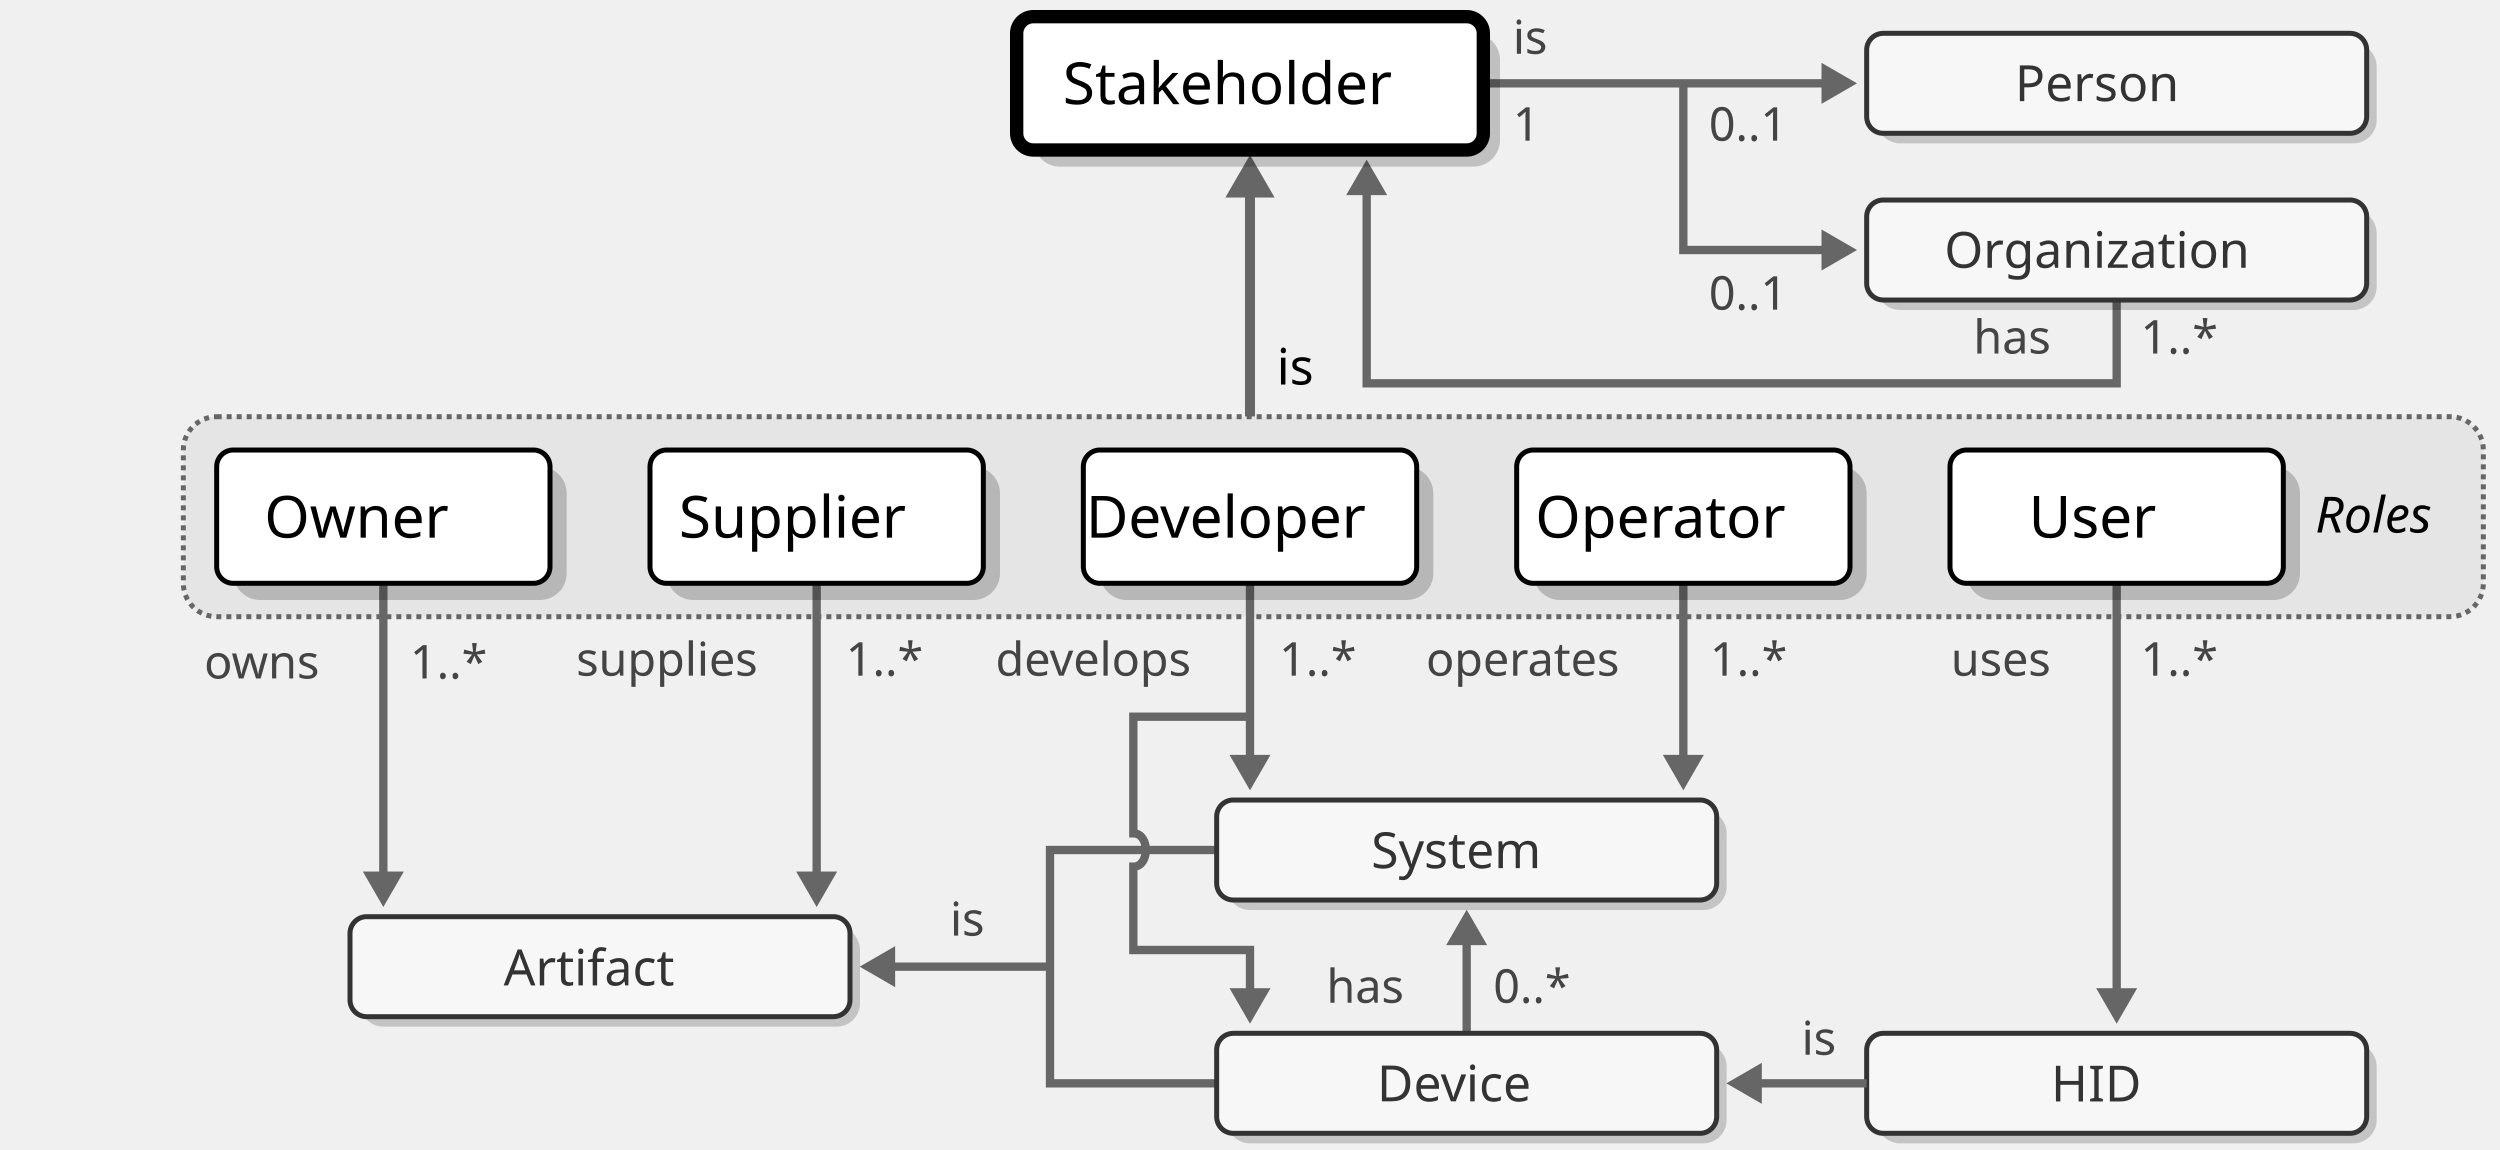
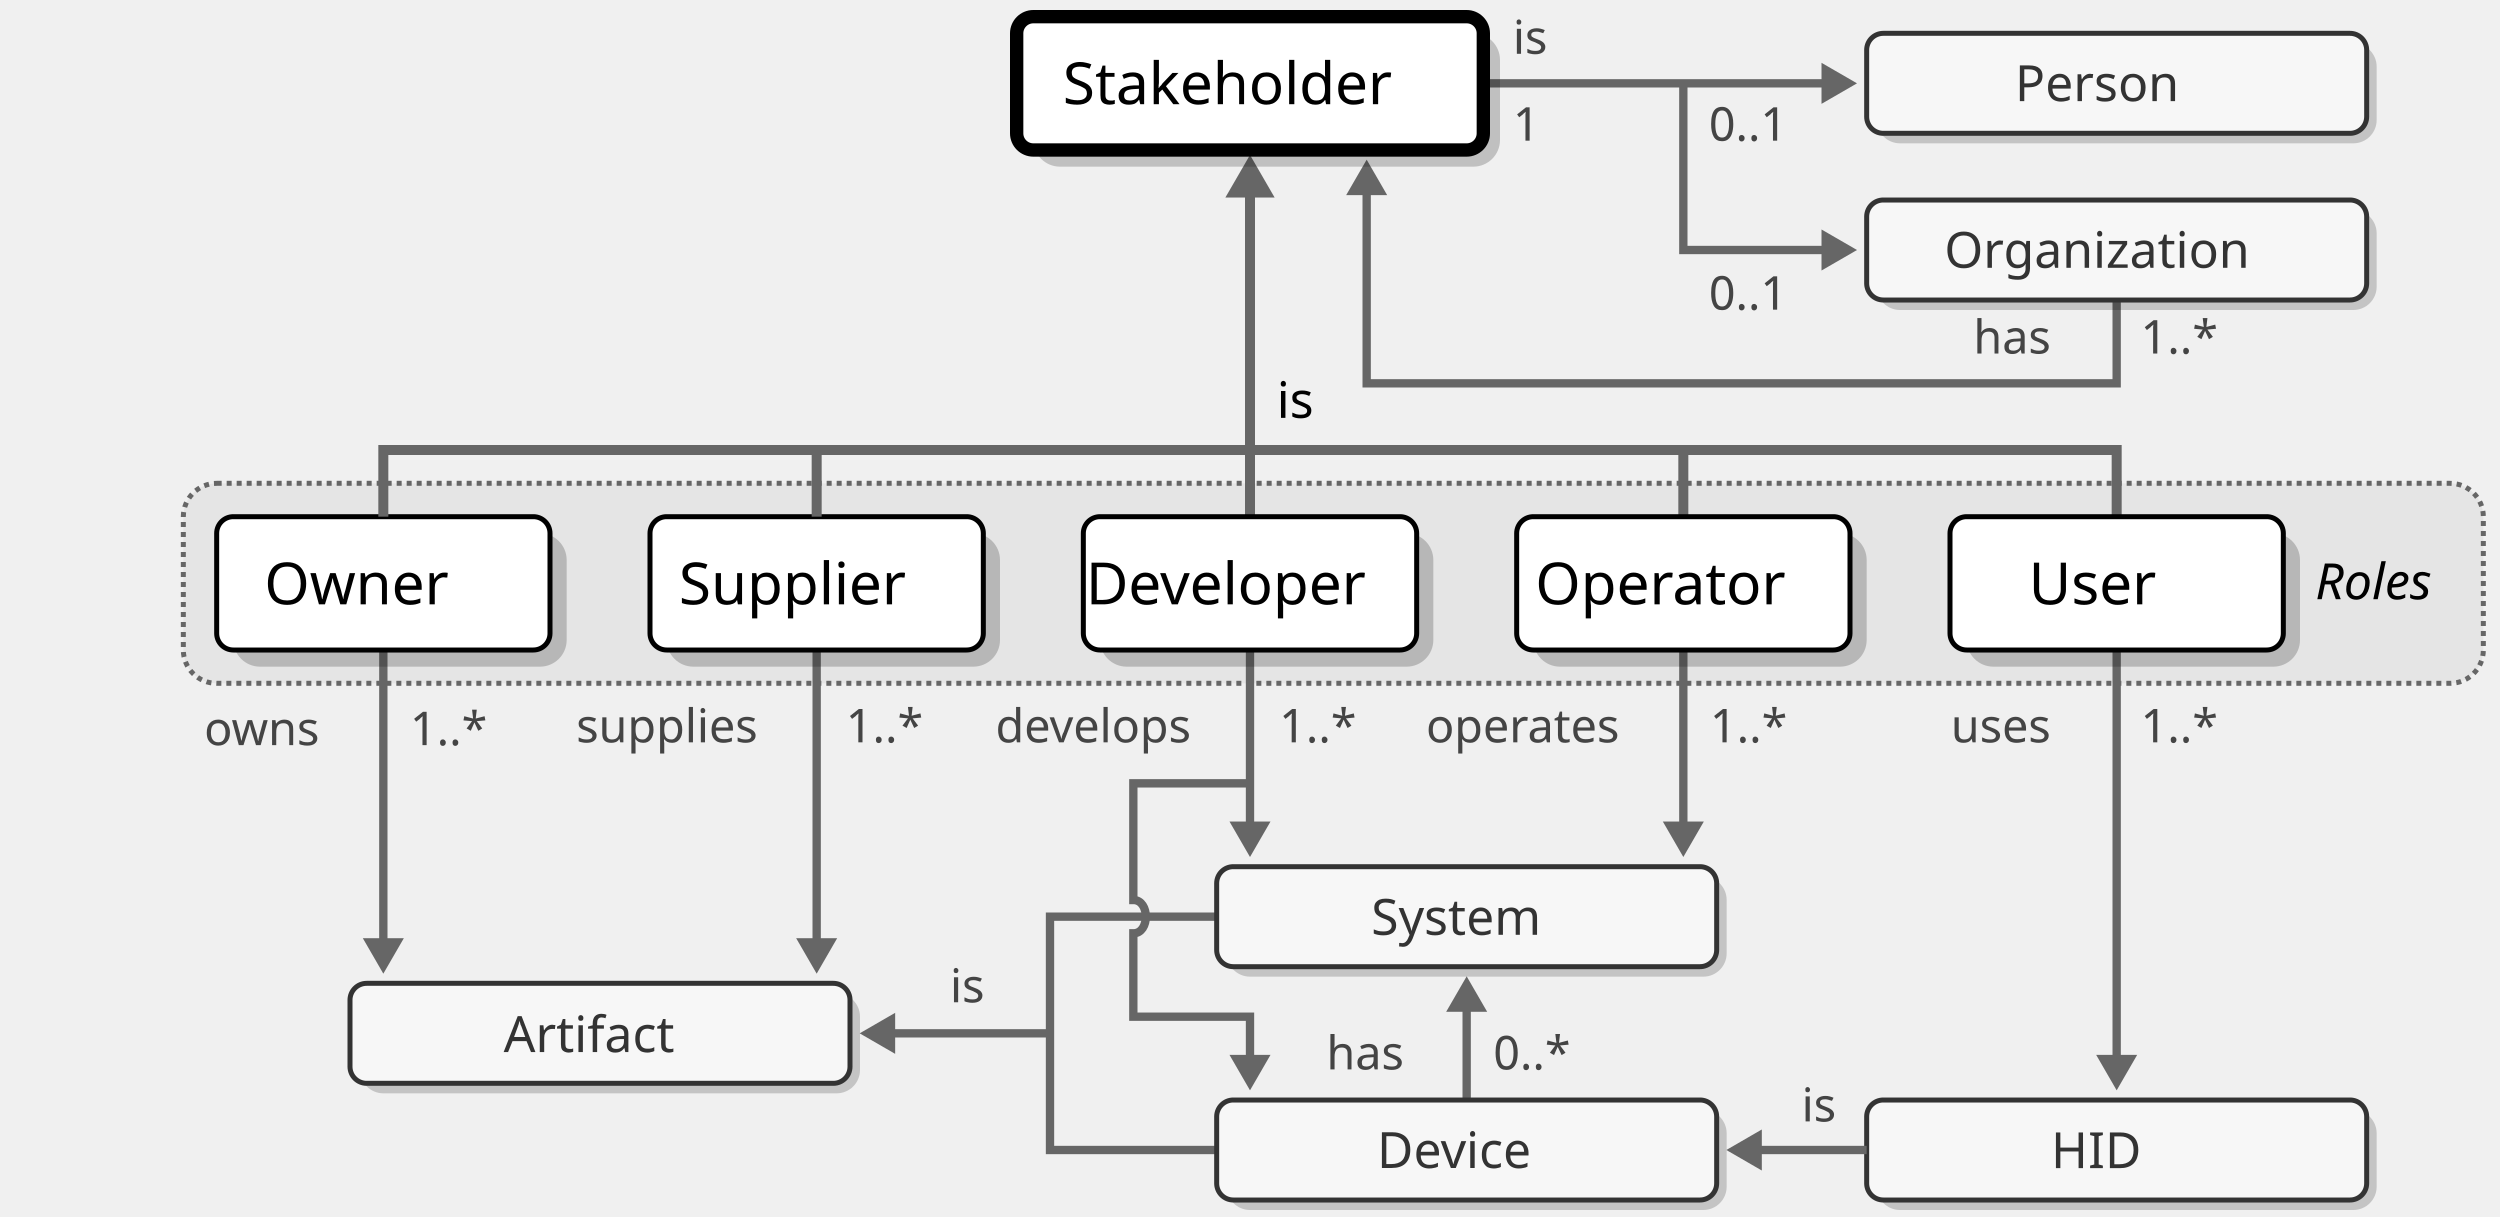
- <svg xmlns="http://www.w3.org/2000/svg" xmlns:xlink="http://www.w3.org/1999/xlink" width="150mm" height="69mm" version="1.1" viewBox="0 0 150 69" id="svg162">
+ <svg xmlns="http://www.w3.org/2000/svg" xmlns:xlink="http://www.w3.org/1999/xlink" width="150mm" height="73mm" version="1.1" viewBox="0 0 150 73" id="svg162">
  <defs id="defs5">
    <marker id="a" overflow="visible" orient="auto">
      <path transform="scale(0.4)" d="M 5.77,0 -2.88,5 V -5 Z" fill="context-stroke" fill-rule="evenodd" stroke="context-stroke" stroke-width="1pt" id="path2" />
    </marker>
  </defs>
+   <rect id="use19292" x="11" y="29" width="138" height="12" rx="2" fill="none" opacity="0.913" stroke="#000000" stroke-linejoin="round" stroke-width="0.333" style="opacity:1;fill:#e5e5e5;fill-opacity:1;stroke:#666666;stroke-width:0.3;stroke-miterlimit:4;stroke-dasharray:0.3, 0.3;stroke-dashoffset:0;stroke-opacity:1" />
  <path id="f" d="M 89,5 110,5" fill="none" marker-end="url(#a)" stroke="#666666" stroke-width="0.667" style="stroke:#666666;stroke-width:0.5;stroke-miterlimit:4;stroke-dasharray:none;stroke-opacity:1" />
  <path d="m 127,18 v 5 H 82 l 4.3e-5,-12" marker-end="url(#a)" id="path20" style="fill:none;stroke:#666666;stroke-width:0.5;stroke-miterlimit:4;stroke-dasharray:none;stroke-opacity:1" />
-   <path d="m 75,25 4.3e-5,-14" marker-end="url(#a)" id="path22" style="fill:none;stroke:#666666;stroke-width:0.6;stroke-miterlimit:4;stroke-dasharray:none" />
-   <path style="fill:none;stroke:#666666;stroke-width:0.5;stroke-linecap:butt;stroke-linejoin:miter;stroke-miterlimit:4;stroke-dasharray:none;stroke-opacity:1" d="M 73,51 H 63 v 14 h 10" id="path6878" />
-   <path d="m 88,62 -4e-6,-6" marker-end="url(#a)" id="path8416" style="fill:none;stroke:#666666;stroke-width:0.5;stroke-miterlimit:4;stroke-dasharray:none;stroke-opacity:1" />
-   <use x="0" y="0" xlink:href="#g26778" id="use27028" transform="translate(38.99995,-36)" width="100%" height="100%" />
-   <use x="0" y="0" xlink:href="#g26778" id="use27026" transform="translate(38.99995,-46)" width="100%" height="100%" />
+   <path d="m 75,31 4.3e-5,-20" marker-end="url(#a)" id="path22" style="fill:none;stroke:#666666;stroke-width:0.6;stroke-miterlimit:4;stroke-dasharray:none" />
+   <path style="fill:none;stroke:#666666;stroke-width:0.5;stroke-linecap:butt;stroke-linejoin:miter;stroke-miterlimit:4;stroke-dasharray:none;stroke-opacity:1" d="M 73,55 H 63 v 14 h 10" id="path6878" />
+   <path d="m 88,66 -4e-6,-6" marker-end="url(#a)" id="path8416" style="fill:none;stroke:#666666;stroke-width:0.5;stroke-miterlimit:4;stroke-dasharray:none;stroke-opacity:1" />
+   <use x="0" y="0" xlink:href="#g26778" id="use27028" transform="translate(38.99995,-40)" width="100%" height="100%" />
+   <use x="0" y="0" xlink:href="#g26778" id="use27026" transform="translate(38.99995,-50)" width="100%" height="100%" />
  <use x="0" y="0" xlink:href="#g26778" id="use27024" transform="translate(-52.00005,6.999999)" width="100%" height="100%" />
  <use x="0" y="0" xlink:href="#g26778" id="use27022" transform="translate(38.99995,14)" width="100%" height="100%" />
  <use x="0" y="0" xlink:href="#g26778" id="use27020" transform="translate(-4.6506367e-5,14)" width="100%" height="100%" />
-   <g id="g26778" transform="translate(0,-2)">
+   <g id="g26778" transform="translate(0,2)">
    <rect x="73.6" y="50.6" width="30" height="6" rx="1.4" fill="none" opacity="0.913" stroke="#000000" stroke-linejoin="round" stroke-width="0.667" id="rect1279-3" style="fill:#000000;fill-opacity:0.2;stroke:none;stroke-width:0.8;stroke-miterlimit:4;stroke-dasharray:none" />
    <rect x="73" y="50" width="30" height="6" rx="1" fill="none" opacity="0.913" stroke="#000000" stroke-linejoin="round" stroke-width="0.333" id="rect150" style="opacity:1;fill:#f7f7f7;fill-opacity:1;stroke:#333333;stroke-width:0.3;stroke-miterlimit:4;stroke-dasharray:none;stroke-opacity:1" />
  </g>
  <rect x="62" y="2" width="28" height="8" rx="1.6" fill="none" opacity="0.913" stroke="#000000" stroke-linejoin="round" stroke-width="0.667" id="rect923" style="opacity:1;fill:#000000;fill-opacity:0.2;stroke:none;stroke-width:0.8;stroke-miterlimit:4;stroke-dasharray:none" />
  <rect x="61" y="1" width="28" height="8" rx="1" fill="none" opacity="0.913" stroke="#000000" stroke-linejoin="round" stroke-width="0.667" id="rect58" style="opacity:1;fill:#ffffff;fill-opacity:1;stroke-width:0.8;stroke-miterlimit:4;stroke-dasharray:none" />
-   <rect id="use19292" x="11" y="25" width="138" height="12" rx="2" fill="none" opacity="0.913" stroke="#000000" stroke-linejoin="round" stroke-width="0.333" style="opacity:1;fill:#e5e5e5;fill-opacity:1;stroke:#666666;stroke-width:0.3;stroke-miterlimit:4;stroke-dasharray:0.3, 0.3;stroke-dashoffset:0;stroke-opacity:1" />
-   <text x="138.913" y="31.953" style="font-size:3px;line-height:1.25;font-family:sans-serif;stroke-width:0.265" xml:space="preserve" id="text25087">
-     <tspan x="138.913" y="31.953" stroke-width="0.265" id="tspan25085" style="font-style:italic;font-variant:normal;font-weight:normal;font-stretch:normal;font-family:sans-serif;-inkscape-font-specification:'sans-serif Italic'">Roles</tspan>
+   <text x="138.913" y="35.953" style="font-size:3px;line-height:1.25;font-family:sans-serif;stroke-width:0.265" xml:space="preserve" id="text25087">
+     <tspan x="138.913" y="35.953" stroke-width="0.265" id="tspan25085" style="font-style:italic;font-variant:normal;font-weight:normal;font-stretch:normal;font-family:sans-serif;-inkscape-font-specification:'sans-serif Italic'">Roles</tspan>
  </text>
  <use x="0" y="0" xlink:href="#path16" id="use1346" transform="translate(26)" width="100%" height="100%" />
  <use x="0" y="0" xlink:href="#path14" id="use1348" transform="translate(25.99996)" width="100%" height="100%" />
-   <path d="m 75,35 -1.04e-4,11" marker-end="url(#a)" id="path14" style="fill:none;stroke:#666666;stroke-width:0.5;stroke-miterlimit:4;stroke-dasharray:none;stroke-opacity:1" />
-   <path d="M 23,35 23,53" marker-end="url(#a)" id="path16" style="fill:none;stroke:#666666;stroke-width:0.5;stroke-miterlimit:4;stroke-dasharray:none;stroke-opacity:1" />
-   <path d="M 127,35 127,60" marker-end="url(#a)" id="path18" style="fill:none;stroke:#666666;stroke-width:0.5;stroke-miterlimit:4;stroke-dasharray:none;stroke-opacity:1" />
+   <path d="m 75,39 -1.04e-4,11" marker-end="url(#a)" id="path14" style="fill:none;stroke:#666666;stroke-width:0.5;stroke-miterlimit:4;stroke-dasharray:none;stroke-opacity:1" />
+   <path d="M 23,39 23,57" marker-end="url(#a)" id="path16" style="fill:none;stroke:#666666;stroke-width:0.5;stroke-miterlimit:4;stroke-dasharray:none;stroke-opacity:1" />
+   <path d="M 127,39 127,64" marker-end="url(#a)" id="path18" style="fill:none;stroke:#666666;stroke-width:0.5;stroke-miterlimit:4;stroke-dasharray:none;stroke-opacity:1" />
  <text x="126.989" y="16.068" font-family="sans-serif" font-size="3.5px" stroke-width="0.265" style="font-size:3px;line-height:1.25" xml:space="preserve" id="text31">
    <tspan x="126.989" y="16.068" font-size="3.5px" stroke-width="0.265" text-align="center" text-anchor="middle" id="tspan29" style="font-size:3px;fill:#333333;fill-opacity:1">Organization</tspan>
  </text>
  <use x="0" y="0" xlink:href="#g1385" id="use1709" transform="translate(52)" width="100%" height="100%" />
-   <text x="74.915" y="32.259" font-family="sans-serif" font-size="3.5px" stroke-width="0.265" style="line-height:1.25" xml:space="preserve" id="text37">
-     <tspan x="74.915" y="32.259" font-size="3.5px" stroke-width="0.265" text-align="center" text-anchor="middle" id="tspan35">Developer</tspan>
+   <text x="74.915" y="36.259" font-family="sans-serif" font-size="3.5px" stroke-width="0.265" style="line-height:1.25" xml:space="preserve" id="text37">
+     <tspan x="74.915" y="36.259" font-size="3.5px" stroke-width="0.265" text-align="center" text-anchor="middle" id="tspan35">Developer</tspan>
  </text>
-   <g id="g1385" transform="translate(3.4000008e-7,-5)">
+   <g id="g1385" transform="translate(3.4000008e-7,-1)">
    <rect x="14" y="33" width="20" height="8" rx="1.6" fill="none" opacity="0.913" stroke="#000000" stroke-linejoin="round" stroke-width="0.667" id="rect1279" style="opacity:1;fill:#000000;fill-opacity:0.2;stroke:none;stroke-width:0.8;stroke-miterlimit:4;stroke-dasharray:none" />
    <rect id="c" x="13" y="32" width="20" height="8" rx="1" fill="none" opacity="0.913" stroke="#000000" stroke-linejoin="round" stroke-width="0.5" style="opacity:1;fill:#ffffff;fill-opacity:1;stroke-width:0.3;stroke-miterlimit:4;stroke-dasharray:none" />
  </g>
+   <use x="0" y="0" xlink:href="#path1187" id="use2092" transform="translate(78)" width="100%" height="100%" />
  <use x="0" y="0" xlink:href="#g1385" id="use1711" transform="translate(78)" width="100%" height="100%" />
-   <text x="100.99" y="32.259" font-size="3.5px" style="line-height:1.25;font-family:sans-serif;stroke-width:0.265" xml:space="preserve" id="text42">
-     <tspan x="100.99" y="32.259" font-size="3.5px" stroke-width="0.265" text-align="center" text-anchor="middle" id="tspan40">Operator</tspan>
+   <text x="100.99" y="36.259" font-size="3.5px" style="line-height:1.25;font-family:sans-serif;stroke-width:0.265" xml:space="preserve" id="text42">
+     <tspan x="100.99" y="36.259" font-size="3.5px" stroke-width="0.265" text-align="center" text-anchor="middle" id="tspan40">Operator</tspan>
  </text>
  <use x="0" y="0" xlink:href="#g1385" id="use1713" transform="translate(104)" width="100%" height="100%" />
-   <text x="126.915" y="32.259" font-size="3.5px" style="line-height:1.25;font-family:sans-serif;stroke-width:0.265" xml:space="preserve" id="text46">
-     <tspan x="126.915" y="32.259" font-size="3.5px" stroke-width="0.265" text-align="center" text-anchor="middle" id="tspan44">User</tspan>
+   <text x="126.915" y="36.259" font-size="3.5px" style="line-height:1.25;font-family:sans-serif;stroke-width:0.265" xml:space="preserve" id="text46">
+     <tspan x="126.915" y="36.259" font-size="3.5px" stroke-width="0.265" text-align="center" text-anchor="middle" id="tspan44">User</tspan>
  </text>
-   <text x="76.609" y="23.069" font-size="3px" style="line-height:1.25;font-family:sans-serif;stroke-width:0.265" xml:space="preserve" id="text50">
-     <tspan x="76.609" y="23.069" stroke-width="0.265" id="tspan48">is</tspan>
+   <text x="76.609" y="25.069" font-size="3px" style="line-height:1.25;font-family:sans-serif;stroke-width:0.265" xml:space="preserve" id="text50">
+     <tspan x="76.609" y="25.069" stroke-width="0.265" id="tspan48">is</tspan>
  </text>
  <text x="75.015" y="6.249" font-size="3.5px" style="line-height:1.25;font-family:sans-serif;stroke-width:0.265" xml:space="preserve" id="text54">
    <tspan x="75.015" y="6.249" font-size="3.5px" stroke-width="0.265" text-align="center" text-anchor="middle" id="tspan52">Stakeholder</tspan>
  </text>
  <text x="126.99" y="6.068" font-size="3.5px" style="font-size:3px;line-height:1.25;font-family:sans-serif;stroke-width:0.265" xml:space="preserve" id="text62">
    <tspan x="126.99" y="6.068" font-size="3.5px" stroke-width="0.265" text-align="center" text-anchor="middle" id="tspan60" style="font-size:3px;fill:#333333;fill-opacity:1">Person</tspan>
  </text>
  <text x="90.777" y="3.228" style="font-size:2.8px;line-height:1.25;font-family:sans-serif;stroke-width:0.265" xml:space="preserve" id="text66">
    <tspan x="90.777" y="3.228" stroke-width="0.265" id="tspan64" style="font-size:2.8px;fill:#444444;fill-opacity:1">is</tspan>
  </text>
  <text x="128.542" y="21.211" style="font-size:2.8px;line-height:1.25;font-family:sans-serif;stroke-width:0.265" xml:space="preserve" id="text74">
    <tspan x="125.229" y="21.211" stroke-width="0.265" text-align="end" text-anchor="end" id="tspan72" style="font-size:2.8px;fill:#444444;fill-opacity:1">has</tspan>
  </text>
-   <text x="102.596" y="40.539" font-size="3px" style="font-size:2.8px;line-height:1.25;font-family:sans-serif;stroke-width:0.265" xml:space="preserve" id="text84">
-     <tspan x="102.596" y="40.539" stroke-width="0.265" id="tspan82" style="font-size:2.8px;fill:#444444;fill-opacity:1">1..*</tspan>
+   <text x="102.596" y="44.539" font-size="3px" style="font-size:2.8px;line-height:1.25;font-family:sans-serif;stroke-width:0.265" xml:space="preserve" id="text84">
+     <tspan x="102.596" y="44.539" stroke-width="0.265" id="tspan82" style="font-size:2.8px;fill:#444444;fill-opacity:1">1..*</tspan>
  </text>
-   <text x="88.537" y="52.091" font-size="3.5px" style="font-size:3px;line-height:1.25;font-family:sans-serif;stroke-width:0.265" xml:space="preserve" id="text88">
-     <tspan x="88.537" y="52.091" dx="0 0 0 0 0 0" font-size="3.5px" stroke-width="0.265" text-align="center" text-anchor="middle" id="tspan86" style="font-size:3px;fill:#333333;fill-opacity:1">System</tspan>
+   <text x="88.537" y="56.091" font-size="3.5px" style="font-size:3px;line-height:1.25;font-family:sans-serif;stroke-width:0.265" xml:space="preserve" id="text88">
+     <tspan x="88.537" y="56.091" dx="0 0 0 0 0 0" font-size="3.5px" stroke-width="0.265" text-align="center" text-anchor="middle" id="tspan86" style="font-size:3px;fill:#333333;fill-opacity:1">System</tspan>
  </text>
-   <text x="76.592" y="40.539" style="font-size:2.8px;line-height:1.25;font-family:sans-serif;stroke-width:0.265" xml:space="preserve" id="text95">
-     <tspan x="73.64" y="40.539" stroke-width="0.265" id="tspan93" style="font-size:2.8px;text-align:end;text-anchor:end;fill:#444444;fill-opacity:1">develops</tspan>
+   <text x="76.592" y="44.539" style="font-size:2.8px;line-height:1.25;font-family:sans-serif;stroke-width:0.265" xml:space="preserve" id="text95">
+     <tspan x="73.64" y="44.539" stroke-width="0.265" id="tspan93" style="font-size:2.8px;text-align:end;text-anchor:end;fill:#444444;fill-opacity:1">develops</tspan>
  </text>
-   <text x="128.438" y="40.539" style="font-size:2.8px;line-height:1.25;font-family:sans-serif;stroke-width:0.265" xml:space="preserve" id="text99">
-     <tspan x="128.438" y="40.539" stroke-width="0.265" id="tspan97" style="font-size:2.8px;fill:#444444;fill-opacity:1">1..*</tspan>
+   <text x="128.438" y="44.539" style="font-size:2.8px;line-height:1.25;font-family:sans-serif;stroke-width:0.265" xml:space="preserve" id="text99">
+     <tspan x="128.438" y="44.539" stroke-width="0.265" id="tspan97" style="font-size:2.8px;fill:#444444;fill-opacity:1">1..*</tspan>
  </text>
-   <text x="102.293" y="40.539" style="font-size:2.8px;line-height:1.25;font-family:sans-serif;stroke-width:0.265" xml:space="preserve" id="text103">
-     <tspan x="99.341" y="40.539" stroke-width="0.265" id="tspan101" style="font-size:2.8px;text-align:end;text-anchor:end;fill:#444444;fill-opacity:1">operates</tspan>
+   <text x="102.293" y="44.539" style="font-size:2.8px;line-height:1.25;font-family:sans-serif;stroke-width:0.265" xml:space="preserve" id="text103">
+     <tspan x="99.341" y="44.539" stroke-width="0.265" id="tspan101" style="font-size:2.8px;text-align:end;text-anchor:end;fill:#444444;fill-opacity:1">operates</tspan>
  </text>
-   <text x="76.75" y="40.539" style="font-size:2.8px;line-height:1.25;font-family:sans-serif;stroke-width:0.265" xml:space="preserve" id="text107">
-     <tspan x="76.75" y="40.539" stroke-width="0.265" id="tspan105" style="font-size:2.8px;fill:#444444;fill-opacity:1">1..*</tspan>
+   <text x="76.75" y="44.539" style="font-size:2.8px;line-height:1.25;font-family:sans-serif;stroke-width:0.265" xml:space="preserve" id="text107">
+     <tspan x="76.75" y="44.539" stroke-width="0.265" id="tspan105" style="font-size:2.8px;fill:#444444;fill-opacity:1">1..*</tspan>
  </text>
-   <text x="128.181" y="40.539" style="font-size:2.8px;line-height:1.25;font-family:sans-serif;stroke-width:0.265" xml:space="preserve" id="text111">
-     <tspan x="125.229" y="40.539" stroke-width="0.265" id="tspan109" style="font-size:2.8px;text-align:end;text-anchor:end;fill:#444444;fill-opacity:1">uses</tspan>
+   <text x="128.181" y="44.539" style="font-size:2.8px;line-height:1.25;font-family:sans-serif;stroke-width:0.265" xml:space="preserve" id="text111">
+     <tspan x="125.229" y="44.539" stroke-width="0.265" id="tspan109" style="font-size:2.8px;text-align:end;text-anchor:end;fill:#444444;fill-opacity:1">uses</tspan>
  </text>
-   <text x="126.943" y="66.091" font-family="sans-serif" font-size="3.5px" stroke-width="0.265" style="font-size:3px;line-height:1.25" xml:space="preserve" id="text120">
-     <tspan x="126.943" y="66.091" font-size="3.5px" stroke-width="0.265" text-align="center" text-anchor="middle" id="tspan118" style="font-size:3px;fill:#333333;fill-opacity:1">HID</tspan>
+   <text x="126.943" y="70.091" font-family="sans-serif" font-size="3.5px" stroke-width="0.265" style="font-size:3px;line-height:1.25" xml:space="preserve" id="text120">
+     <tspan x="126.943" y="70.091" font-size="3.5px" stroke-width="0.265" text-align="center" text-anchor="middle" id="tspan118" style="font-size:3px;fill:#333333;fill-opacity:1">HID</tspan>
  </text>
-   <text x="22.752" y="32.259" font-size="3.5px" style="line-height:1.25;font-family:sans-serif;stroke-width:0.265" xml:space="preserve" id="text138">
-     <tspan x="22.752" y="32.259" font-size="3.5px" stroke-width="0.265" text-align="center" text-anchor="middle" id="tspan136">Owner</tspan>
+   <text x="22.752" y="36.259" font-size="3.5px" style="line-height:1.25;font-family:sans-serif;stroke-width:0.265" xml:space="preserve" id="text138">
+     <tspan x="22.752" y="36.259" font-size="3.5px" stroke-width="0.265" text-align="center" text-anchor="middle" id="tspan136">Owner</tspan>
  </text>
-   <text x="24.596" y="40.707" font-size="3px" style="font-size:2.8px;line-height:1.25;font-family:sans-serif;stroke-width:0.265" xml:space="preserve" id="text142">
-     <tspan x="24.596" y="40.707" stroke-width="0.265" id="tspan140" style="font-size:2.8px;fill:#444444;fill-opacity:1">1..*</tspan>
+   <text x="24.596" y="44.707" font-size="3px" style="font-size:2.8px;line-height:1.25;font-family:sans-serif;stroke-width:0.265" xml:space="preserve" id="text142">
+     <tspan x="24.596" y="44.707" stroke-width="0.265" id="tspan140" style="font-size:2.8px;fill:#444444;fill-opacity:1">1..*</tspan>
  </text>
-   <text x="24.293" y="40.707" font-size="3px" style="font-size:2.8px;line-height:1.25;font-family:sans-serif;stroke-width:0.265" xml:space="preserve" id="text146">
-     <tspan x="21.341" y="40.707" stroke-width="0.265" id="tspan144" style="font-size:2.8px;text-align:end;text-anchor:end;fill:#444444;fill-opacity:1">owns</tspan>
+   <text x="24.293" y="44.707" font-size="3px" style="font-size:2.8px;line-height:1.25;font-family:sans-serif;stroke-width:0.265" xml:space="preserve" id="text146">
+     <tspan x="21.341" y="44.707" stroke-width="0.265" id="tspan144" style="font-size:2.8px;text-align:end;text-anchor:end;fill:#444444;fill-opacity:1">owns</tspan>
  </text>
  <use x="0" y="0" xlink:href="#g1385" id="use1707" transform="translate(26)" width="100%" height="100%" />
-   <text x="48.915" y="32.259" font-family="sans-serif" font-size="3.5px" stroke-width="0.265" style="line-height:1.25" xml:space="preserve" id="text1046">
-     <tspan x="48.915" y="32.259" font-size="3.5px" stroke-width="0.265" text-align="center" text-anchor="middle" id="tspan1044">Supplier</tspan>
+   <text x="48.915" y="36.259" font-family="sans-serif" font-size="3.5px" stroke-width="0.265" style="line-height:1.25" xml:space="preserve" id="text1046">
+     <tspan x="48.915" y="36.259" font-size="3.5px" stroke-width="0.265" text-align="center" text-anchor="middle" id="tspan1044">Supplier</tspan>
  </text>
-   <text x="50.592" y="40.539" style="font-size:2.8px;line-height:1.25;font-family:sans-serif;stroke-width:0.265" xml:space="preserve" id="text1050">
-     <tspan x="47.64" y="40.539" stroke-width="0.265" id="tspan1048" style="font-size:2.8px;text-align:end;text-anchor:end;fill:#444444;fill-opacity:1">supplies</tspan>
+   <text x="50.592" y="44.539" style="font-size:2.8px;line-height:1.25;font-family:sans-serif;stroke-width:0.265" xml:space="preserve" id="text1050">
+     <tspan x="47.64" y="44.539" stroke-width="0.265" id="tspan1048" style="font-size:2.8px;text-align:end;text-anchor:end;fill:#444444;fill-opacity:1">supplies</tspan>
  </text>
-   <text x="50.75" y="40.539" style="font-size:2.8px;line-height:1.25;font-family:sans-serif;stroke-width:0.265" xml:space="preserve" id="text1054">
-     <tspan x="50.75" y="40.539" stroke-width="0.265" id="tspan1052" style="font-size:2.8px;fill:#444444;fill-opacity:1">1..*</tspan>
+   <text x="50.75" y="44.539" style="font-size:2.8px;line-height:1.25;font-family:sans-serif;stroke-width:0.265" xml:space="preserve" id="text1054">
+     <tspan x="50.75" y="44.539" stroke-width="0.265" id="tspan1052" style="font-size:2.8px;fill:#444444;fill-opacity:1">1..*</tspan>
  </text>
-   <text x="36.515" y="59.124" font-size="3.5px" style="font-size:3px;line-height:1.25;font-family:sans-serif;stroke-width:0.265" xml:space="preserve" id="text2220">
-     <tspan x="36.515" y="59.124" font-size="3.5px" stroke-width="0.265" text-align="center" text-anchor="middle" id="tspan2218" style="font-size:3px;fill:#333333;fill-opacity:1">Artifact</tspan>
+   <text x="36.515" y="63.124" font-size="3.5px" style="font-size:3px;line-height:1.25;font-family:sans-serif;stroke-width:0.265" xml:space="preserve" id="text2220">
+     <tspan x="36.515" y="63.124" font-size="3.5px" stroke-width="0.265" text-align="center" text-anchor="middle" id="tspan2218" style="font-size:3px;fill:#333333;fill-opacity:1">Artifact</tspan>
  </text>
-   <text x="88.415" y="66.079" font-size="3.5px" style="font-size:3px;line-height:1.25;font-family:sans-serif;stroke-width:0.265" xml:space="preserve" id="text4990">
-     <tspan x="88.415" y="66.079" font-size="3.5px" stroke-width="0.265" text-align="center" text-anchor="middle" id="tspan4988" style="font-size:3px;fill:#333333;fill-opacity:1">Device</tspan>
+   <text x="88.415" y="70.079" font-size="3.5px" style="font-size:3px;line-height:1.25;font-family:sans-serif;stroke-width:0.265" xml:space="preserve" id="text4990">
+     <tspan x="88.415" y="70.079" font-size="3.5px" stroke-width="0.265" text-align="center" text-anchor="middle" id="tspan4988" style="font-size:3px;fill:#333333;fill-opacity:1">Device</tspan>
  </text>
-   <text x="108.103" y="63.286" font-family="sans-serif" font-size="3px" stroke-width="0.265" style="font-size:2.8px;line-height:1.25" xml:space="preserve" id="text6964">
-     <tspan x="108.103" y="63.286" stroke-width="0.265" id="tspan6962" style="font-size:2.8px;fill:#444444;fill-opacity:1">is</tspan>
+   <text x="108.103" y="67.286" font-family="sans-serif" font-size="3px" stroke-width="0.265" style="font-size:2.8px;line-height:1.25" xml:space="preserve" id="text6964">
+     <tspan x="108.103" y="67.286" stroke-width="0.265" id="tspan6962" style="font-size:2.8px;fill:#444444;fill-opacity:1">is</tspan>
  </text>
-   <path d="M 63,58 H 53" marker-end="url(#a)" id="path7221" style="fill:none;stroke:#666666;stroke-width:0.5;stroke-miterlimit:4;stroke-dasharray:none;stroke-opacity:1" />
-   <text x="63.127" y="56.138" font-family="sans-serif" font-size="3px" stroke-width="0.265" style="font-size:2.8px;line-height:1.25" xml:space="preserve" id="text7225">
-     <tspan x="61.251" y="56.138" stroke-width="0.265" id="tspan7223" style="font-size:2.8px;text-align:end;text-anchor:end;fill:#444444;fill-opacity:1">is</tspan>
+   <path d="M 63,62 H 53" marker-end="url(#a)" id="path7221" style="fill:none;stroke:#666666;stroke-width:0.5;stroke-miterlimit:4;stroke-dasharray:none;stroke-opacity:1" />
+   <text x="63.127" y="60.138" font-family="sans-serif" font-size="3px" stroke-width="0.265" style="font-size:2.8px;line-height:1.25" xml:space="preserve" id="text7225">
+     <tspan x="61.251" y="60.138" stroke-width="0.265" id="tspan7223" style="font-size:2.8px;text-align:end;text-anchor:end;fill:#444444;fill-opacity:1">is</tspan>
  </text>
-   <text x="89.592" y="60.164" font-size="3px" style="font-size:2.8px;line-height:1.25;font-family:sans-serif;stroke-width:0.265" xml:space="preserve" id="text8519">
-     <tspan x="89.592" y="60.164" stroke-width="0.265" id="tspan8517" style="font-size:2.8px;fill:#444444;fill-opacity:1">0..*</tspan>
+   <text x="89.592" y="64.164" font-size="3px" style="font-size:2.8px;line-height:1.25;font-family:sans-serif;stroke-width:0.265" xml:space="preserve" id="text8519">
+     <tspan x="89.592" y="64.164" stroke-width="0.265" id="tspan8517" style="font-size:2.8px;fill:#444444;fill-opacity:1">0..*</tspan>
  </text>
-   <text x="89.488" y="60.164" style="font-size:2.8px;line-height:1.25;font-family:sans-serif;stroke-width:0.265" xml:space="preserve" id="text8523">
-     <tspan x="86.413" y="60.164" stroke-width="0.265" id="tspan8521" style="font-size:2.8px;text-align:end;text-anchor:end;fill:#444444;fill-opacity:1">has</tspan>
+   <text x="89.488" y="64.164" style="font-size:2.8px;line-height:1.25;font-family:sans-serif;stroke-width:0.265" xml:space="preserve" id="text8523">
+     <tspan x="86.413" y="64.164" stroke-width="0.265" id="tspan8521" style="font-size:2.8px;text-align:end;text-anchor:end;fill:#444444;fill-opacity:1">has</tspan>
  </text>
-   <path d="m 112,65 h -7" marker-end="url(#a)" id="path8812" style="fill:none;stroke:#666666;stroke-width:0.5;stroke-miterlimit:4;stroke-dasharray:none;stroke-opacity:1" />
-   <path d="m 75,43 h -7 v 7 c 1,0 1,2 0,2 v 5 h 7 v 3" marker-end="url(#a)" id="path1640" style="fill:none;stroke:#666666;stroke-width:0.5;stroke-miterlimit:4;stroke-dasharray:none;stroke-opacity:1" />
+   <path d="m 112,69 h -7" marker-end="url(#a)" id="path8812" style="fill:none;stroke:#666666;stroke-width:0.5;stroke-miterlimit:4;stroke-dasharray:none;stroke-opacity:1" />
+   <path d="m 75,47 h -7 v 7 c 1,0 1,2 0,2 v 5 h 7 v 3" marker-end="url(#a)" id="path1640" style="fill:none;stroke:#666666;stroke-width:0.5;stroke-miterlimit:4;stroke-dasharray:none;stroke-opacity:1" />
  <text x="90.777" y="8.442" style="font-size:2.8px;line-height:1.25;font-family:sans-serif;stroke-width:0.265" xml:space="preserve" id="text3996">
    <tspan x="90.777" y="8.442" stroke-width="0.265" id="tspan3994" style="font-size:2.8px;fill:#444444;fill-opacity:1">1</tspan>
  </text>
  <text x="128.438" y="21.211" style="font-size:2.8px;line-height:1.25;font-family:sans-serif;stroke-width:0.265" xml:space="preserve" id="text2573">
    <tspan x="128.438" y="21.211" stroke-width="0.265" id="tspan2571" style="font-size:2.8px;fill:#444444;fill-opacity:1">1..*</tspan>
  </text>
-   <path style="fill:none;stroke:#666666;stroke-width:0.5;stroke-linecap:butt;stroke-linejoin:miter;stroke-opacity:1;stroke-miterlimit:4;stroke-dasharray:none;marker-end:url(#a)" d="m 101,5 v 10 h 9" id="path2825" />
+   <path style="fill:none;stroke:#666666;stroke-width:0.5;stroke-linecap:butt;stroke-linejoin:miter;stroke-miterlimit:4;stroke-dasharray:none;stroke-opacity:1;marker-end:url(#a)" d="m 101,5 v 10 h 9" id="path2825" />
  <text x="102.529" y="8.442" style="font-size:2.8px;line-height:1.25;font-family:sans-serif;stroke-width:0.265" xml:space="preserve" id="text3431">
    <tspan x="102.529" y="8.442" stroke-width="0.265" id="tspan3429" style="font-size:2.8px;fill:#444444;fill-opacity:1">0..1</tspan>
  </text>
  <text x="102.529" y="18.58" style="font-size:2.8px;line-height:1.25;font-family:sans-serif;stroke-width:0.265" xml:space="preserve" id="text3435">
    <tspan x="102.529" y="18.58" stroke-width="0.265" id="tspan3433" style="font-size:2.8px;fill:#444444;fill-opacity:1">0..1</tspan>
  </text>
+   <path style="fill:none;stroke:#666666;stroke-width:0.6;stroke-linecap:butt;stroke-linejoin:miter;stroke-miterlimit:4;stroke-dasharray:none;stroke-opacity:1" d="m 23,31 v -4 h 26 v 4" id="path1187" />
+   <path style="fill:none;stroke:#666666;stroke-width:0.6;stroke-linecap:butt;stroke-linejoin:miter;stroke-miterlimit:4;stroke-dasharray:none;stroke-opacity:1" d="m 49,27 h 52" id="path2094" />
</svg>
